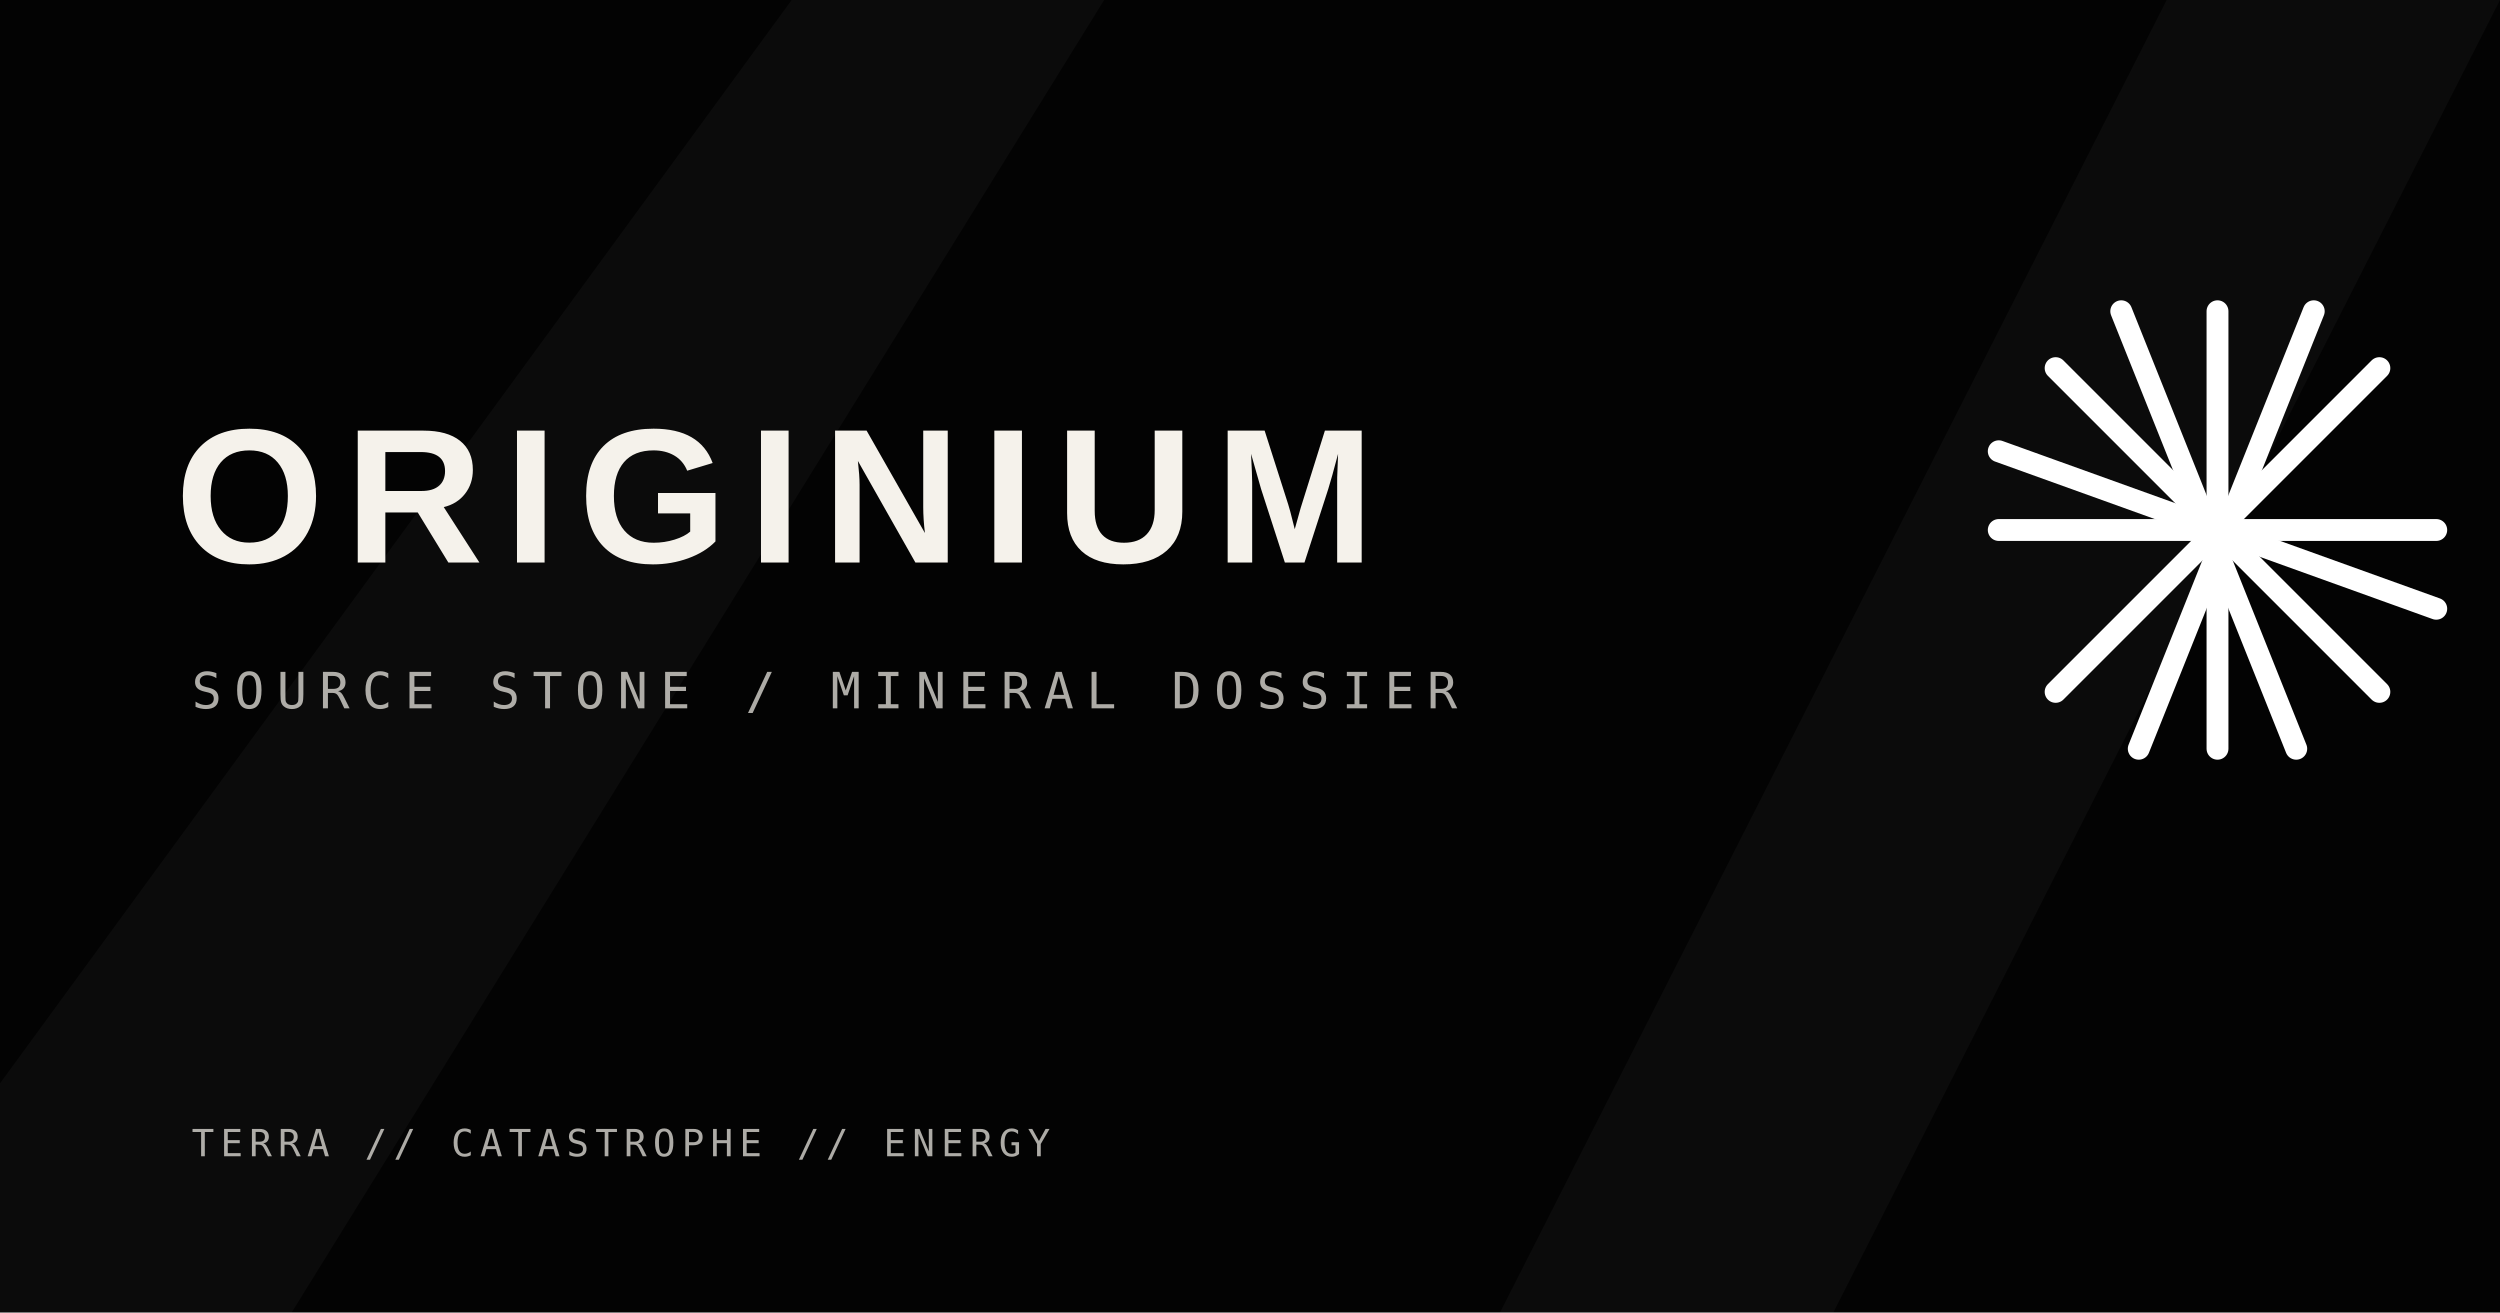
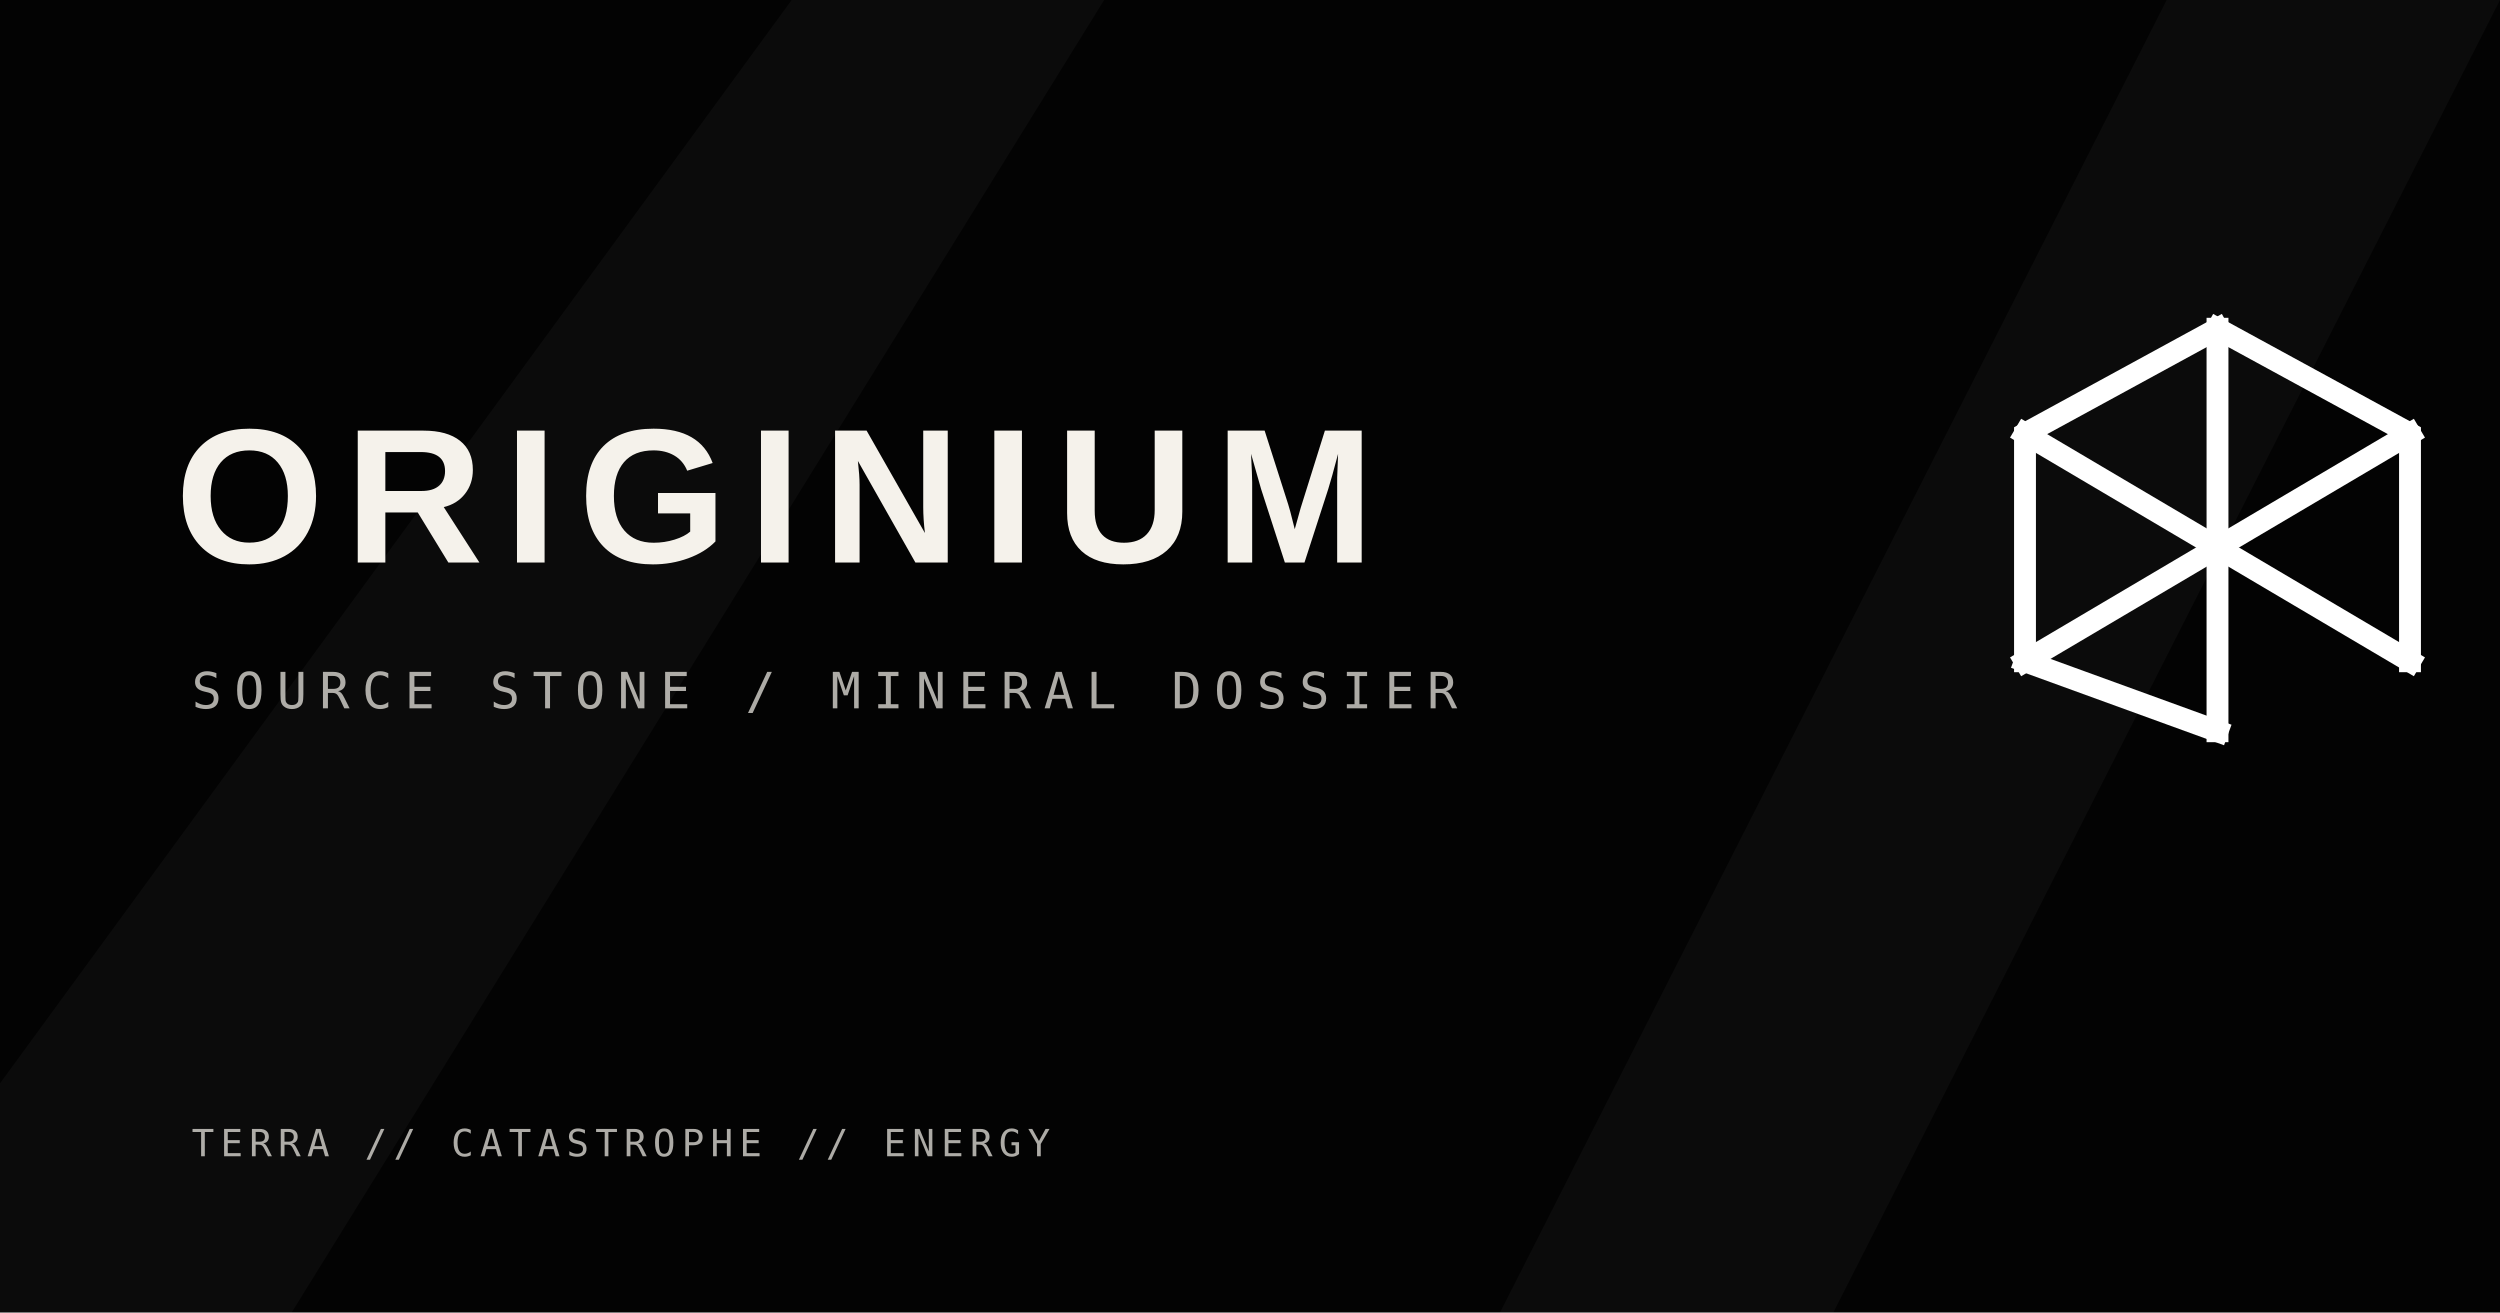
<svg xmlns="http://www.w3.org/2000/svg" width="1200" height="630" viewBox="0 0 1200 630">
  <rect width="1200" height="630" fill="#030303" />
  <path d="M0 520 380 0h150L140 630H0Zm720 110L1040 0h160L880 630H720Z" fill="#f5f2eb" fill-opacity=".035" />
  <g transform="translate(930 120) scale(2.1)">
-     <g stroke="#fff" stroke-width="5" stroke-linecap="round">
-       <path d="M64 14v100" />
-       <path d="M14 64h100" />
-       <path d="M27 27l74 74" />
-       <path d="M101 27 27 101" />
-       <path d="M42 14l40 100" />
-       <path d="M86 14 46 114" />
-       <path d="M14 46l100 36" />
+     <g fill="none" stroke="#fff" stroke-width="5" stroke-linecap="square" stroke-linejoin="miter">
+       <path d="M20 94V42L64 18" />
+       <path d="M20 42 64 68 108 42" />
+       <path d="M64 18 108 42v52" />
+       <path d="M20 94 64 68l44 26" />
+       <path d="M64 18v50" />
+       <path d="M64 68v42" />
+       <path d="M20 94 64 110" />
    </g>
  </g>
  <text x="84" y="270" fill="#f5f2eb" font-family="Arial, sans-serif" font-size="92" font-weight="900" letter-spacing="10">ORIGINIUM</text>
  <text x="92" y="340" fill="#f5f2eb" fill-opacity=".7" font-family="monospace" font-size="24" letter-spacing="6">SOURCE STONE / MINERAL DOSSIER</text>
  <text x="92" y="555" fill="#f5f2eb" fill-opacity=".7" font-family="monospace" font-size="18" letter-spacing="3">TERRA // CATASTROPHE // ENERGY</text>
</svg>
